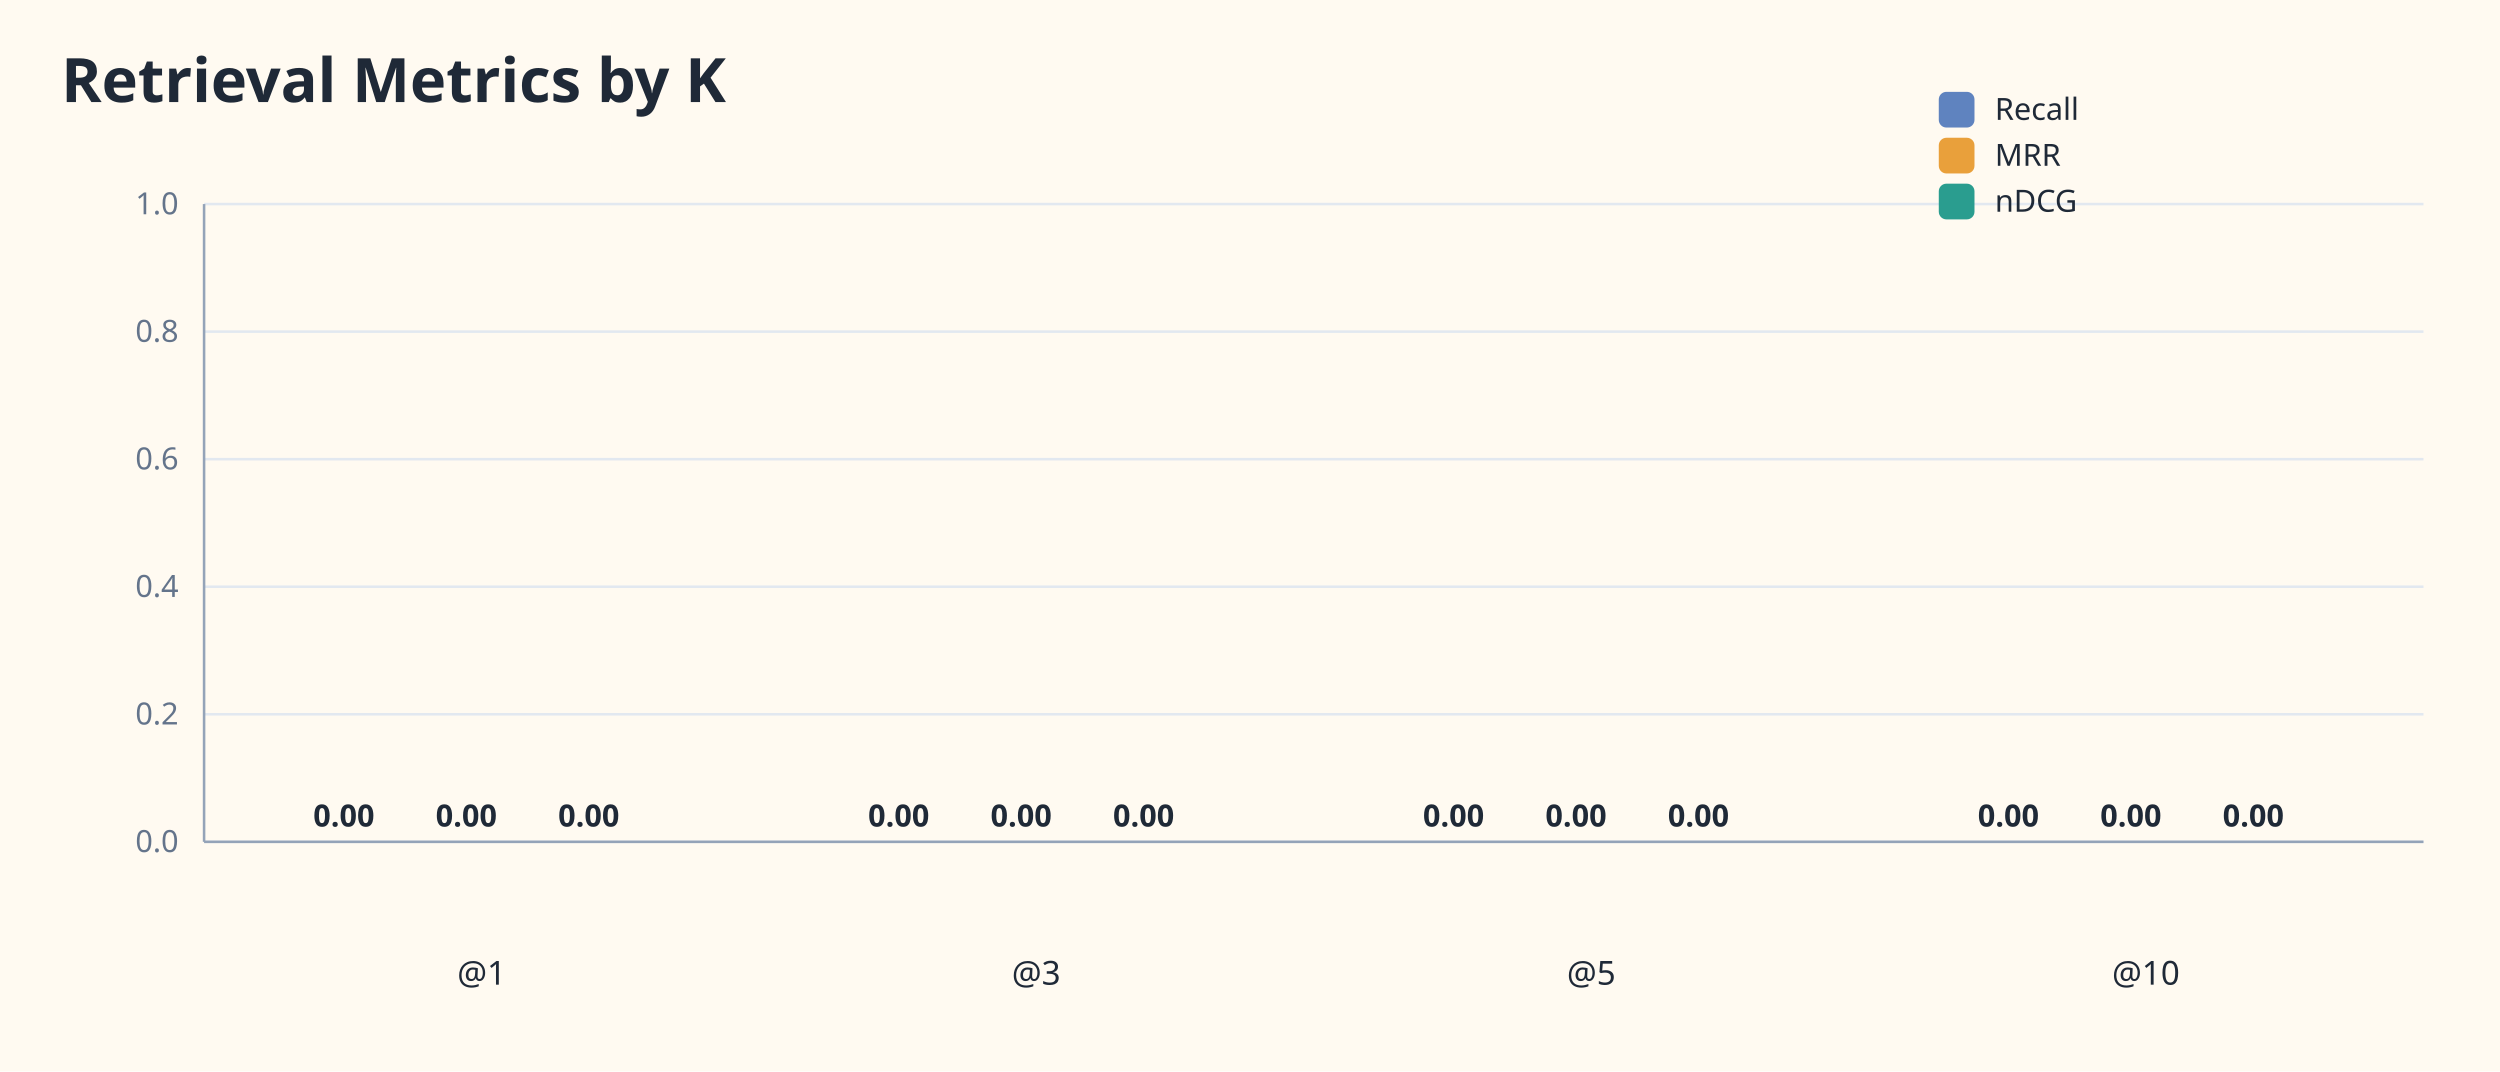
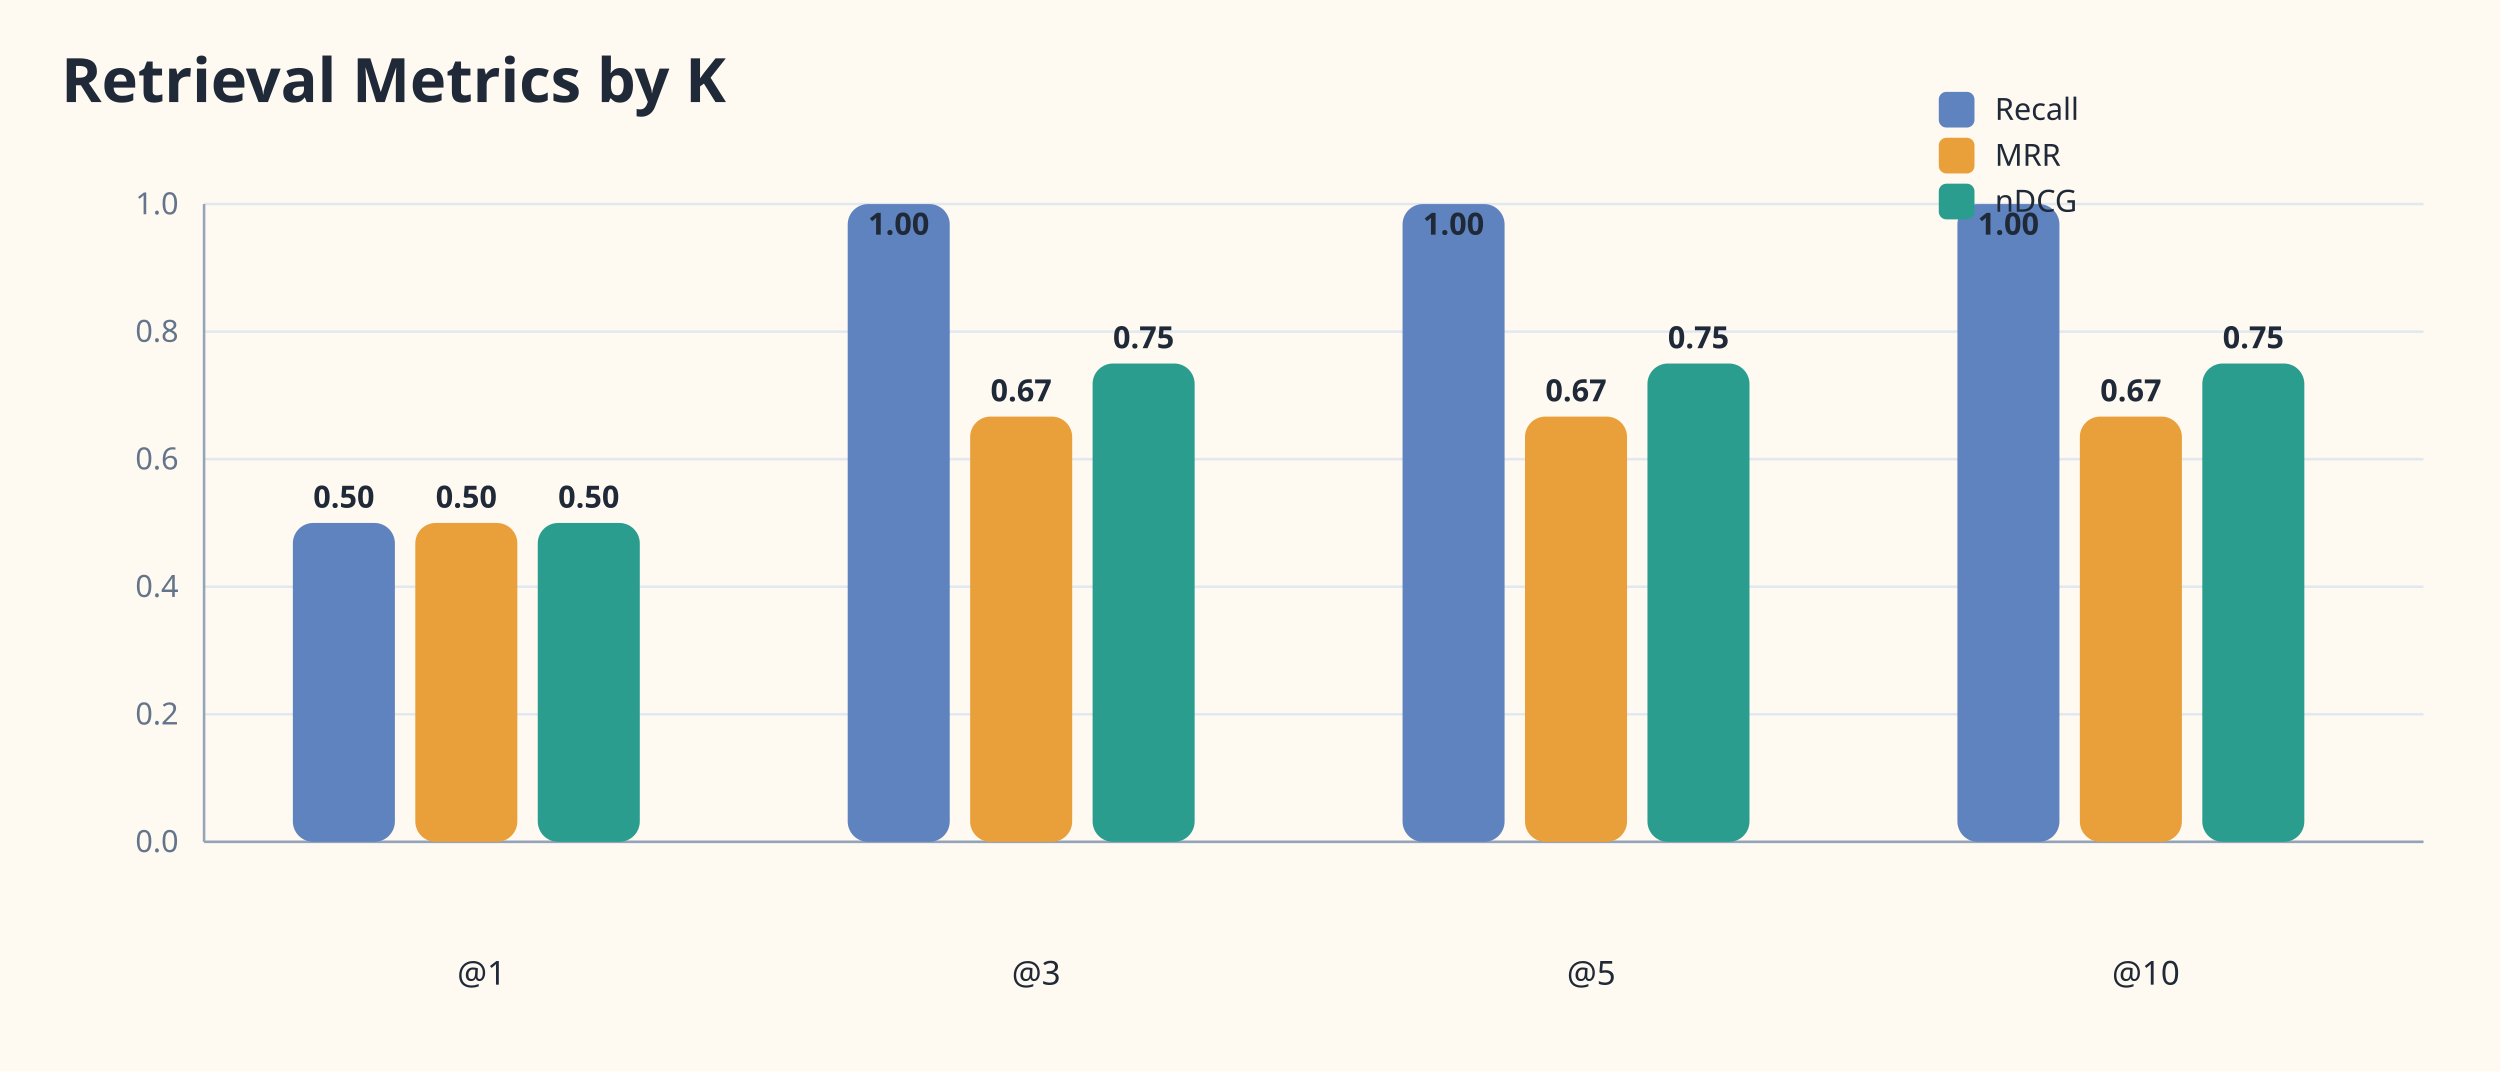
<svg xmlns="http://www.w3.org/2000/svg" width="980" height="420" viewBox="0 0 980 420" role="img" aria-label="Retrieval Metrics by K">
  <style>
text { font-family: 'Segoe UI', sans-serif; fill: #1f2937; }.title { font-size: 24px; font-weight: 700; }.axis { stroke: #94a3b8; stroke-width: 1; }.grid { stroke: #e2e8f0; stroke-width: 1; }.tick { font-size: 12px; fill: #64748b; }.label { font-size: 13px; }.value { font-size: 12px; font-weight: 600; }.legend { font-size: 12px; }
</style>
  <rect width="980" height="420" fill="#fffaf1" />
  <text class="title" x="24" y="40">Retrieval Metrics by K</text>
  <line class="grid" x1="80" y1="330.0" x2="950" y2="330.0" />
  <text class="tick" x="70" y="334.0" text-anchor="end">0.0</text>
  <line class="grid" x1="80" y1="280.0" x2="950" y2="280.0" />
  <text class="tick" x="70" y="284.0" text-anchor="end">0.2</text>
  <line class="grid" x1="80" y1="230.0" x2="950" y2="230.0" />
  <text class="tick" x="70" y="234.0" text-anchor="end">0.4</text>
  <line class="grid" x1="80" y1="180.0" x2="950" y2="180.0" />
  <text class="tick" x="70" y="184.0" text-anchor="end">0.6</text>
  <line class="grid" x1="80" y1="130.0" x2="950" y2="130.0" />
  <text class="tick" x="70" y="134.0" text-anchor="end">0.8</text>
  <line class="grid" x1="80" y1="80.0" x2="950" y2="80.0" />
  <text class="tick" x="70" y="84.0" text-anchor="end">1.0</text>
  <line class="axis" x1="80" y1="80" x2="80" y2="330" />
  <line class="axis" x1="80" y1="330" x2="950" y2="330" />
-   <rect x="114.8" y="330.0" width="40.0" height="0.0" rx="8" fill="#5f83bf" />
-   <text class="value" x="134.8" y="324.0" text-anchor="middle">0.00</text>
-   <rect x="162.8" y="330.0" width="40.0" height="0.0" rx="8" fill="#e9a03b" />
-   <text class="value" x="182.8" y="324.0" text-anchor="middle">0.00</text>
-   <rect x="210.8" y="330.0" width="40.0" height="0.0" rx="8" fill="#2a9d8f" />
-   <text class="value" x="230.8" y="324.0" text-anchor="middle">0.00</text>
+   <rect x="114.8" y="205.0" width="40.0" height="125.0" rx="8" fill="#5f83bf" />
+   <text class="value" x="134.8" y="199.0" text-anchor="middle">0.50</text>
+   <rect x="162.8" y="205.0" width="40.0" height="125.0" rx="8" fill="#e9a03b" />
+   <text class="value" x="182.8" y="199.0" text-anchor="middle">0.50</text>
+   <rect x="210.8" y="205.0" width="40.0" height="125.0" rx="8" fill="#2a9d8f" />
+   <text class="value" x="230.8" y="199.0" text-anchor="middle">0.50</text>
  <text class="label" x="188.8" y="386" text-anchor="middle">@1</text>
-   <rect x="332.3" y="330.0" width="40.0" height="0.0" rx="8" fill="#5f83bf" />
-   <text class="value" x="352.3" y="324.0" text-anchor="middle">0.00</text>
-   <rect x="380.3" y="330.0" width="40.0" height="0.0" rx="8" fill="#e9a03b" />
-   <text class="value" x="400.3" y="324.0" text-anchor="middle">0.00</text>
-   <rect x="428.3" y="330.0" width="40.0" height="0.0" rx="8" fill="#2a9d8f" />
-   <text class="value" x="448.3" y="324.0" text-anchor="middle">0.00</text>
+   <rect x="332.3" y="80.0" width="40.0" height="250.0" rx="8" fill="#5f83bf" />
+   <text class="value" x="352.3" y="92.0" text-anchor="middle">1.00</text>
+   <rect x="380.3" y="163.3" width="40.0" height="166.7" rx="8" fill="#e9a03b" />
+   <text class="value" x="400.3" y="157.3" text-anchor="middle">0.67</text>
+   <rect x="428.3" y="142.5" width="40.0" height="187.5" rx="8" fill="#2a9d8f" />
+   <text class="value" x="448.3" y="136.5" text-anchor="middle">0.75</text>
  <text class="label" x="406.2" y="386" text-anchor="middle">@3</text>
-   <rect x="549.8" y="330.0" width="40.0" height="0.0" rx="8" fill="#5f83bf" />
-   <text class="value" x="569.8" y="324.0" text-anchor="middle">0.00</text>
-   <rect x="597.8" y="330.0" width="40.0" height="0.0" rx="8" fill="#e9a03b" />
-   <text class="value" x="617.8" y="324.0" text-anchor="middle">0.00</text>
-   <rect x="645.8" y="330.0" width="40.0" height="0.0" rx="8" fill="#2a9d8f" />
-   <text class="value" x="665.8" y="324.0" text-anchor="middle">0.00</text>
+   <rect x="549.8" y="80.0" width="40.0" height="250.0" rx="8" fill="#5f83bf" />
+   <text class="value" x="569.8" y="92.0" text-anchor="middle">1.00</text>
+   <rect x="597.8" y="163.3" width="40.0" height="166.7" rx="8" fill="#e9a03b" />
+   <text class="value" x="617.8" y="157.3" text-anchor="middle">0.67</text>
+   <rect x="645.8" y="142.5" width="40.0" height="187.5" rx="8" fill="#2a9d8f" />
+   <text class="value" x="665.8" y="136.5" text-anchor="middle">0.75</text>
  <text class="label" x="623.8" y="386" text-anchor="middle">@5</text>
-   <rect x="767.3" y="330.0" width="40.0" height="0.0" rx="8" fill="#5f83bf" />
-   <text class="value" x="787.3" y="324.0" text-anchor="middle">0.00</text>
-   <rect x="815.3" y="330.0" width="40.0" height="0.0" rx="8" fill="#e9a03b" />
-   <text class="value" x="835.3" y="324.0" text-anchor="middle">0.00</text>
-   <rect x="863.3" y="330.0" width="40.0" height="0.0" rx="8" fill="#2a9d8f" />
-   <text class="value" x="883.3" y="324.0" text-anchor="middle">0.00</text>
+   <rect x="767.3" y="80.0" width="40.0" height="250.0" rx="8" fill="#5f83bf" />
+   <text class="value" x="787.3" y="92.0" text-anchor="middle">1.00</text>
+   <rect x="815.3" y="163.3" width="40.0" height="166.7" rx="8" fill="#e9a03b" />
+   <text class="value" x="835.3" y="157.3" text-anchor="middle">0.67</text>
+   <rect x="863.3" y="142.5" width="40.0" height="187.5" rx="8" fill="#2a9d8f" />
+   <text class="value" x="883.3" y="136.5" text-anchor="middle">0.75</text>
  <text class="label" x="841.2" y="386" text-anchor="middle">@10</text>
  <rect x="760" y="36" width="14" height="14" rx="3" fill="#5f83bf" />
  <text class="legend" x="782" y="47">Recall</text>
  <rect x="760" y="54" width="14" height="14" rx="3" fill="#e9a03b" />
  <text class="legend" x="782" y="65">MRR</text>
  <rect x="760" y="72" width="14" height="14" rx="3" fill="#2a9d8f" />
  <text class="legend" x="782" y="83">nDCG</text>
</svg>
